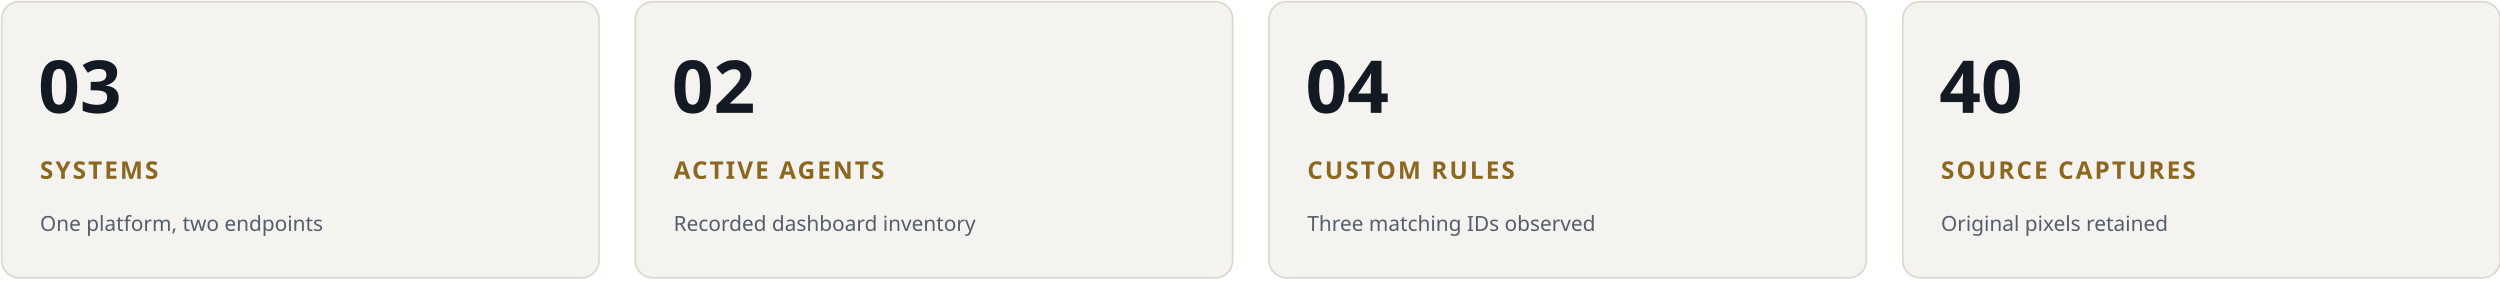
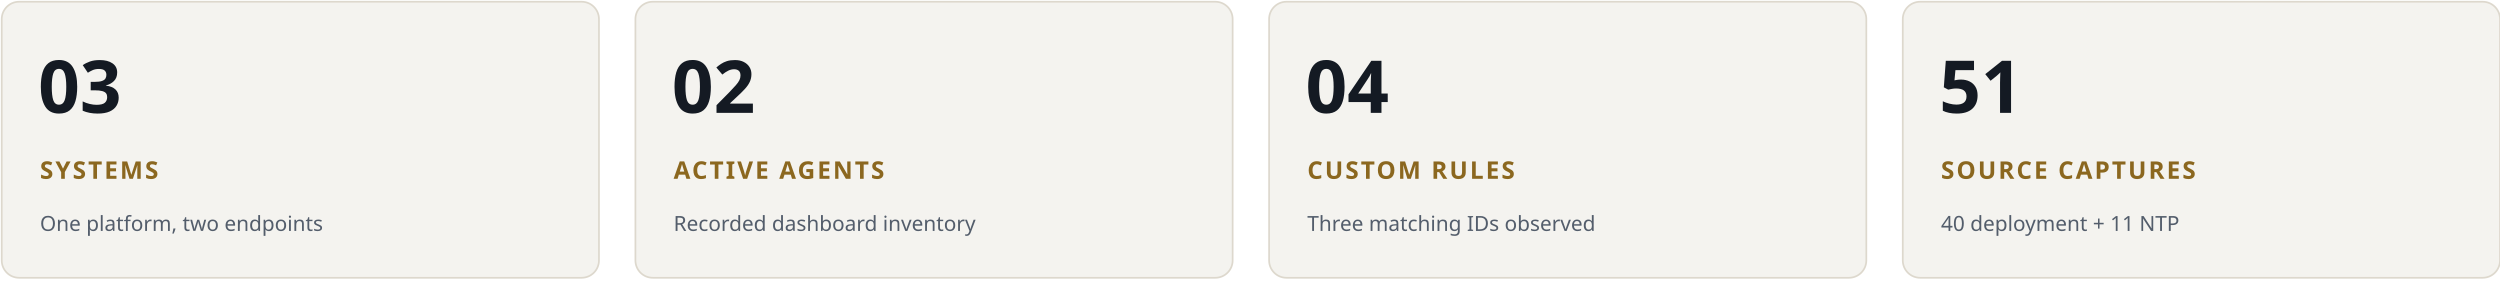
<svg xmlns="http://www.w3.org/2000/svg" width="1440" height="162" viewBox="0 0 1440 162">
  <g font-family="sans-serif">
    <g transform="translate(0 0)">
      <rect x="1" y="1" width="344" height="159" rx="10" fill="#F4F3EF" stroke="#DDD8CD" />
      <text x="22" y="65" font-size="42" font-weight="bold" fill="#141A23">03</text>
      <text x="23" y="103" font-size="14" letter-spacing="1.2" fill="#8B671F" font-weight="bold">SYSTEMS</text>
      <text x="23" y="133" font-size="12" fill="#535D6B">One platform, two endpoints</text>
    </g>
    <g transform="translate(365 0)">
      <rect x="1" y="1" width="344" height="159" rx="10" fill="#F4F3EF" stroke="#DDD8CD" />
      <text x="22" y="65" font-size="42" font-weight="bold" fill="#141A23">02</text>
      <text x="23" y="103" font-size="14" letter-spacing="1.2" fill="#8B671F" font-weight="bold">ACTIVE AGENTS</text>
      <text x="23" y="133" font-size="12" fill="#535D6B">Recorded dashboard inventory</text>
    </g>
    <g transform="translate(730 0)">
      <rect x="1" y="1" width="344" height="159" rx="10" fill="#F4F3EF" stroke="#DDD8CD" />
      <text x="22" y="65" font-size="42" font-weight="bold" fill="#141A23">04</text>
      <text x="23" y="103" font-size="14" letter-spacing="1.2" fill="#8B671F" font-weight="bold">CUSTOM RULES</text>
      <text x="23" y="133" font-size="12" fill="#535D6B">Three matching IDs observed</text>
    </g>
    <g transform="translate(1095 0)">
      <rect x="1" y="1" width="344" height="159" rx="10" fill="#F4F3EF" stroke="#DDD8CD" />
-       <text x="22" y="65" font-size="42" font-weight="bold" fill="#141A23">40</text>
+       <text x="22" y="65" font-size="42" font-weight="bold" fill="#141A23">51</text>
      <text x="23" y="103" font-size="14" letter-spacing="1.2" fill="#8B671F" font-weight="bold">SOURCE CAPTURES</text>
-       <text x="23" y="133" font-size="12" fill="#535D6B">Original pixels retained</text>
+       <text x="23" y="133" font-size="12" fill="#535D6B">40 deployment + 11 NTP</text>
    </g>
  </g>
</svg>
